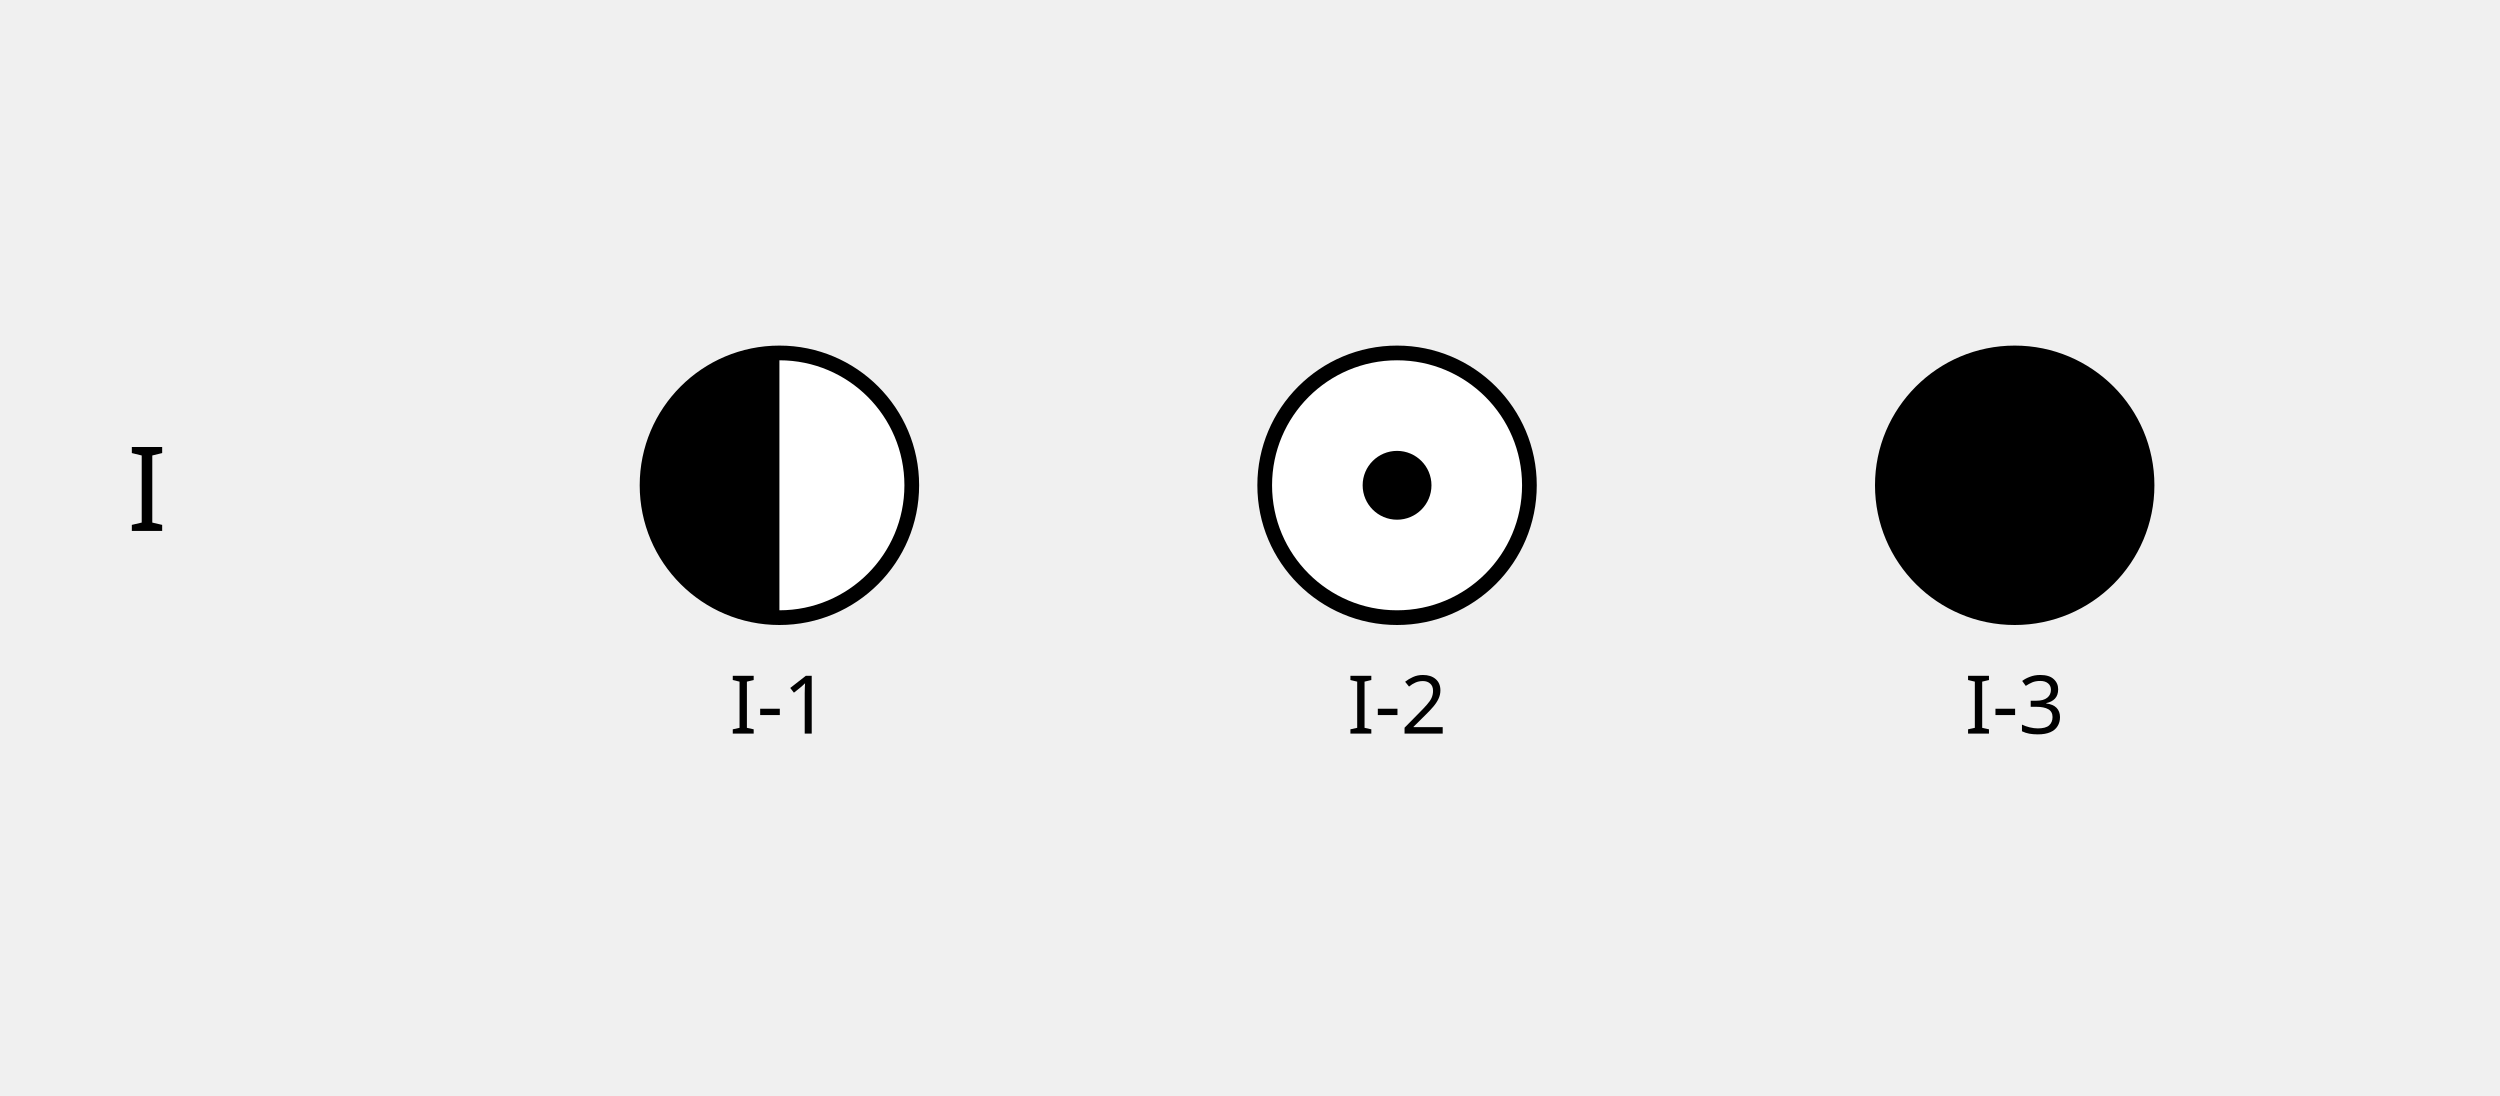
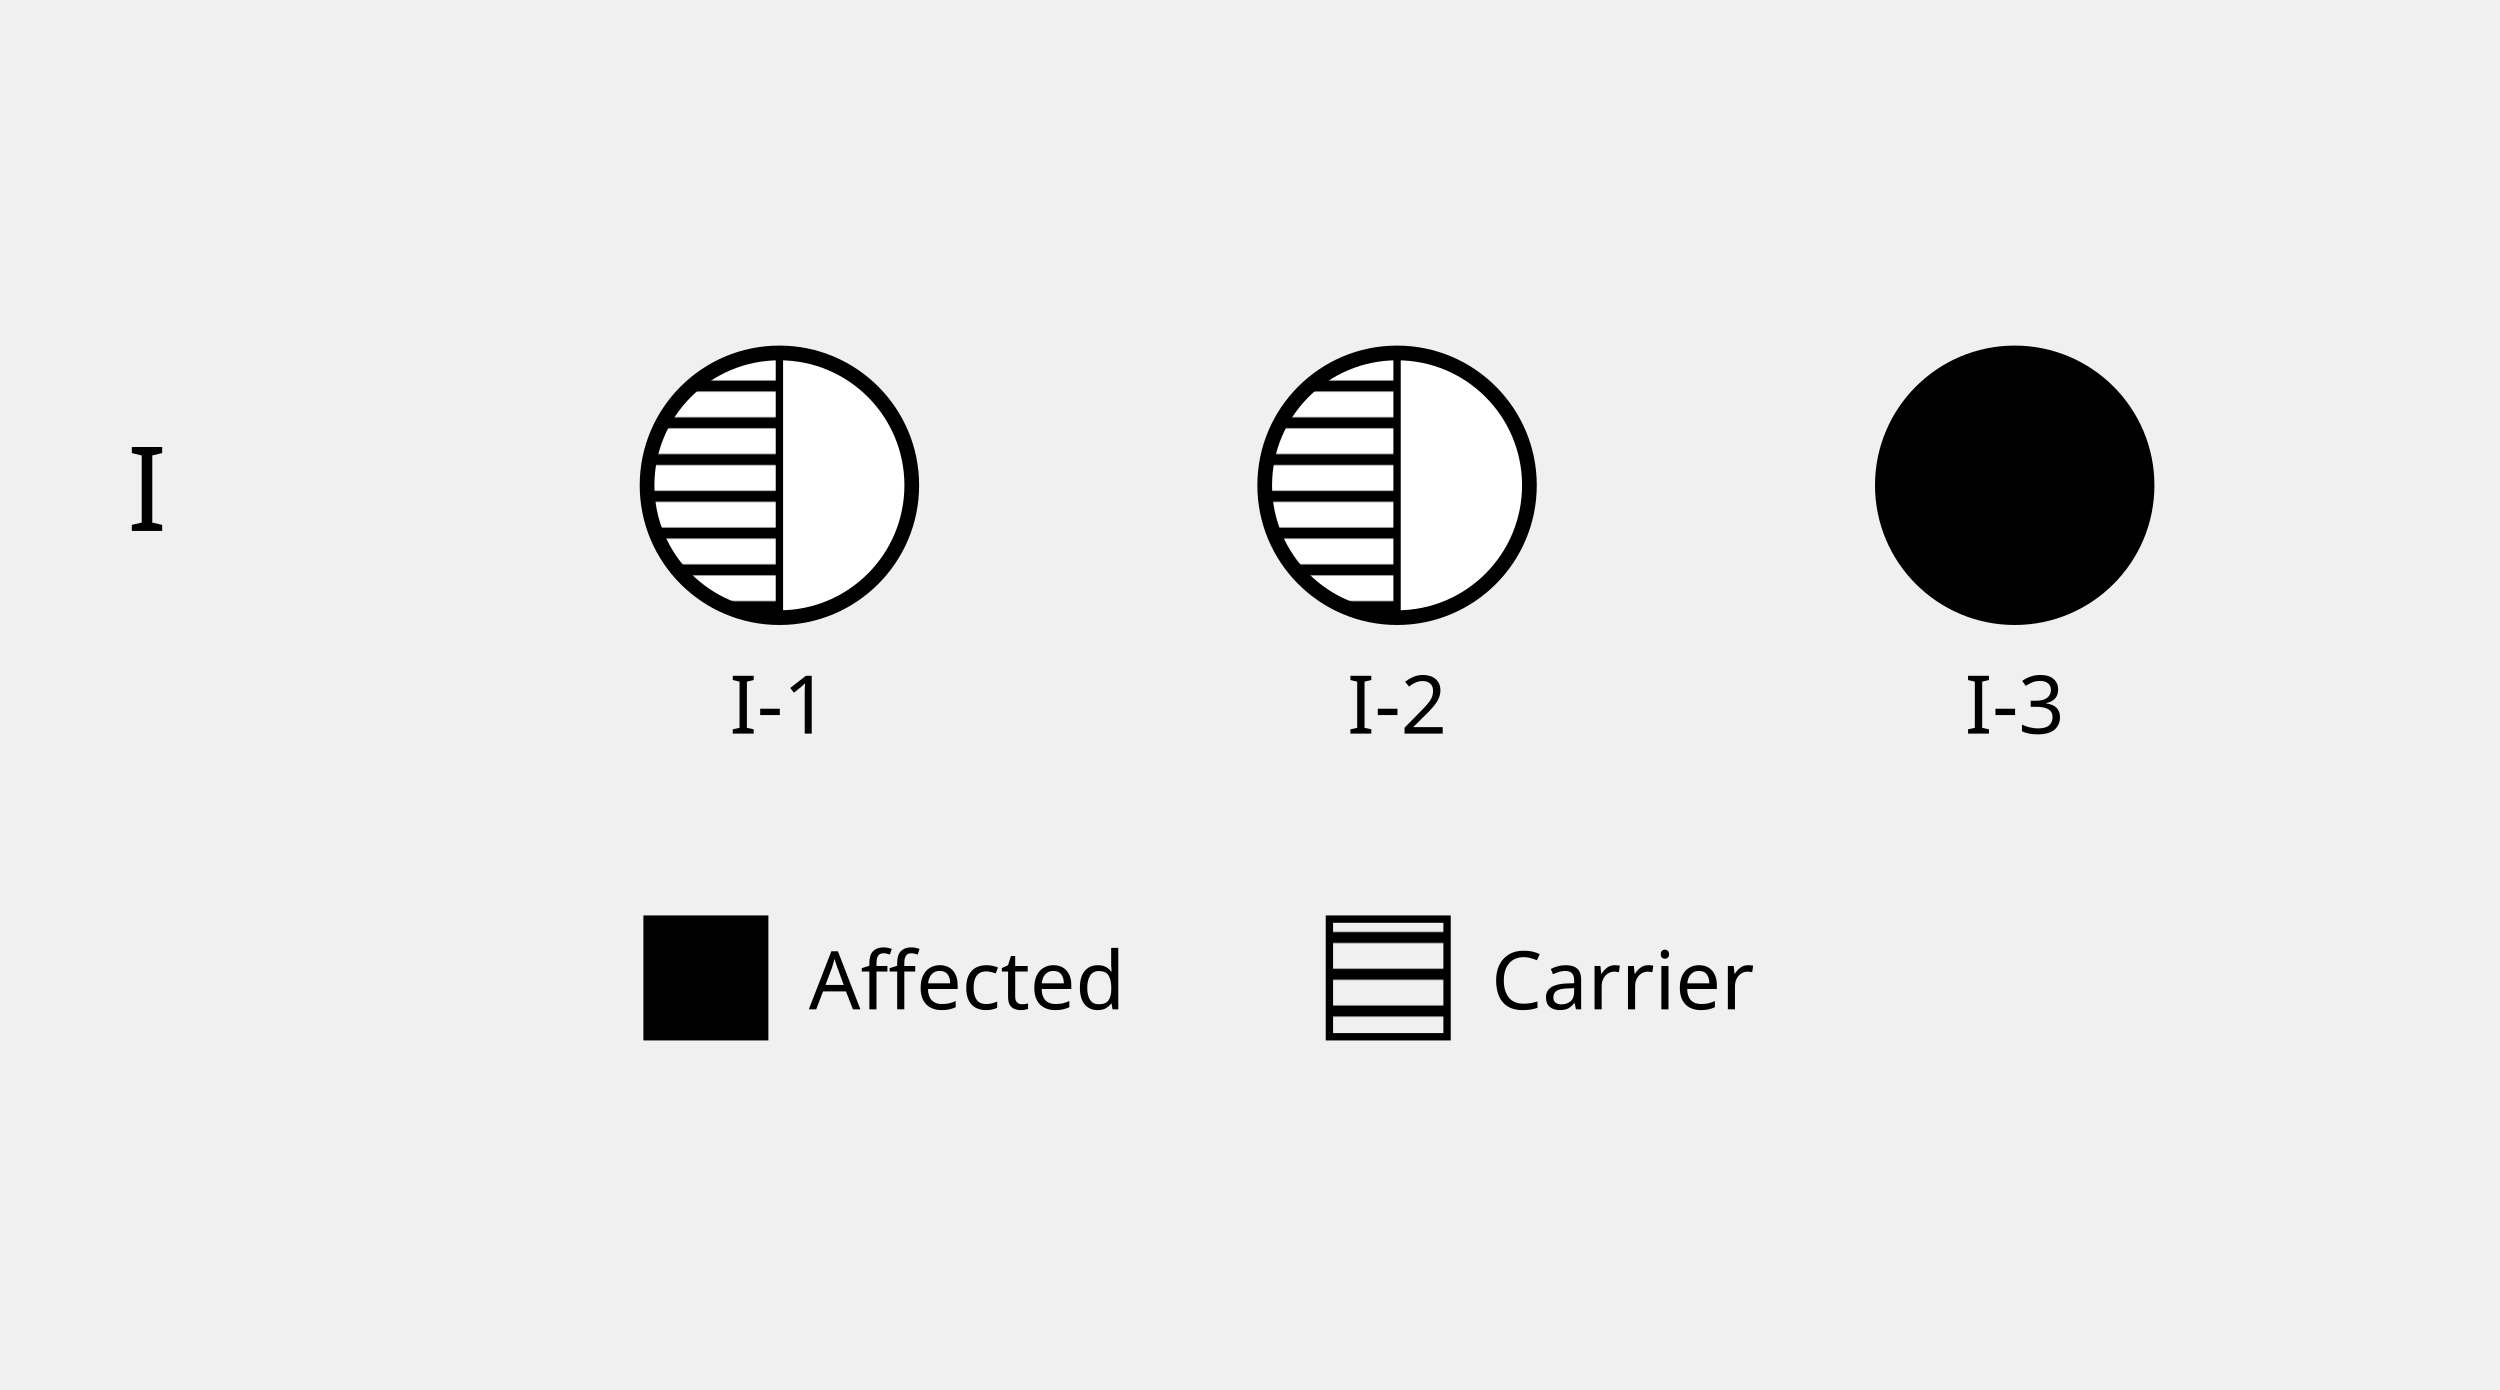
- <svg xmlns="http://www.w3.org/2000/svg" width="340" height="149" viewBox="0 0 340 149" class="pedigree" data-title="Carrier glyph by inheritance: AR half-fill vs X-linked dot" data-conditions="[&quot;&quot;]">
+ <svg xmlns="http://www.w3.org/2000/svg" width="340" height="189" viewBox="0 0 340 189" class="pedigree" data-title="Carrier glyph by inheritance: AR half-fill vs X-linked dot" data-conditions="[&quot;&quot;]">
+   <defs>
+     <pattern id="fill-affected-0" class="fill-pattern" data-condition="0" data-status="affected" width="1" height="1" patternContentUnits="objectBoundingBox">
+       <rect width="1" height="1" fill="#000000" />
+     </pattern>
+     <pattern id="fill-carrier-0" class="fill-pattern" data-condition="0" data-status="carrier" width="5" height="5" patternUnits="userSpaceOnUse">
+       <rect x="0" y="1.75" width="5" height="1.5" fill="#000000" />
+     </pattern>
+   </defs>
  <g class="generation" data-generation="1">
    <text x="20" y="66" font-family="sans-serif" font-size="16" fill="#000000" text-anchor="middle" dominant-baseline="central">I</text>
  </g>
  <g id="ind-I-1" class="individual carrier" data-position="I-1" data-generation="1" data-index="1" data-gender="woman" data-condition-0="carrier">
    <circle class="backing" cx="106" cy="66" r="18" fill="#ffffff" />
    <clipPath id="clip-I-1">
      <circle cx="106" cy="66" r="18" fill="none" />
    </clipPath>
-     <rect class="fill" data-condition="0" x="88" y="48" width="18" height="36" fill="#000000" clip-path="url(#clip-I-1)" />
+     <rect class="fill" data-condition="0" data-status="carrier" x="88" y="48" width="18" height="36" fill="url(#fill-carrier-0)" clip-path="url(#clip-I-1)" />
+     <line class="divider" x1="106" y1="48" x2="106" y2="84" stroke="#000000" stroke-width="1" />
    <circle class="symbol" cx="106" cy="66" r="18" fill="none" stroke="#000000" stroke-width="2" />
    <text class="label" x="106" y="95.5" font-family="sans-serif" font-size="11" fill="#000000" text-anchor="middle" dominant-baseline="central">I-1</text>
    <rect class="hit" x="88" y="48" width="36" height="53" fill="none" pointer-events="all" />
  </g>
  <g id="ind-I-2" class="individual carrier" data-position="I-2" data-generation="1" data-index="2" data-gender="woman" data-condition-0="carrier">
    <circle class="backing" cx="190" cy="66" r="18" fill="#ffffff" />
-     <circle class="fill dot" data-condition="0" cx="190" cy="66" r="4.68" fill="#000000" />
+     <clipPath id="clip-I-2">
+       <circle cx="190" cy="66" r="18" fill="none" />
+     </clipPath>
+     <rect class="fill" data-condition="0" data-status="carrier" x="172" y="48" width="18" height="36" fill="url(#fill-carrier-0)" clip-path="url(#clip-I-2)" />
+     <line class="divider" x1="190" y1="48" x2="190" y2="84" stroke="#000000" stroke-width="1" />
    <circle class="symbol" cx="190" cy="66" r="18" fill="none" stroke="#000000" stroke-width="2" />
    <text class="label" x="190" y="95.5" font-family="sans-serif" font-size="11" fill="#000000" text-anchor="middle" dominant-baseline="central">I-2</text>
    <rect class="hit" x="172" y="48" width="36" height="53" fill="none" pointer-events="all" />
  </g>
  <g id="ind-I-3" class="individual affected" data-position="I-3" data-generation="1" data-index="3" data-gender="woman" data-condition-0="affected">
    <circle class="backing" cx="274" cy="66" r="18" fill="#ffffff" />
-     <circle class="fill" data-condition="0" cx="274" cy="66" r="18" fill="#000000" />
+     <circle class="fill" data-condition="0" data-status="affected" cx="274" cy="66" r="18" fill="url(#fill-affected-0)" />
    <circle class="symbol" cx="274" cy="66" r="18" fill="none" stroke="#000000" stroke-width="2" />
    <text class="label" x="274" y="95.5" font-family="sans-serif" font-size="11" fill="#000000" text-anchor="middle" dominant-baseline="central">I-3</text>
    <rect class="hit" x="256" y="48" width="36" height="53" fill="none" pointer-events="all" />
  </g>
+   <g id="key" class="key">
+     <g id="key-affected-0" class="key-entry" data-condition="0" data-status="affected">
+       <rect class="swatch" x="88" y="125" width="16" height="16" fill="url(#fill-affected-0)" stroke="#000000" stroke-width="1" />
+       <text class="key-label" x="110" y="133" font-family="sans-serif" font-size="11" fill="#000000" text-anchor="start" dominant-baseline="central">Affected</text>
+     </g>
+     <g id="key-carrier-0" class="key-entry" data-condition="0" data-status="carrier">
+       <rect class="swatch" x="180.8" y="125" width="16" height="16" fill="url(#fill-carrier-0)" stroke="#000000" stroke-width="1" />
+       <text class="key-label" x="202.8" y="133" font-family="sans-serif" font-size="11" fill="#000000" text-anchor="start" dominant-baseline="central">Carrier</text>
+     </g>
+   </g>
</svg>
